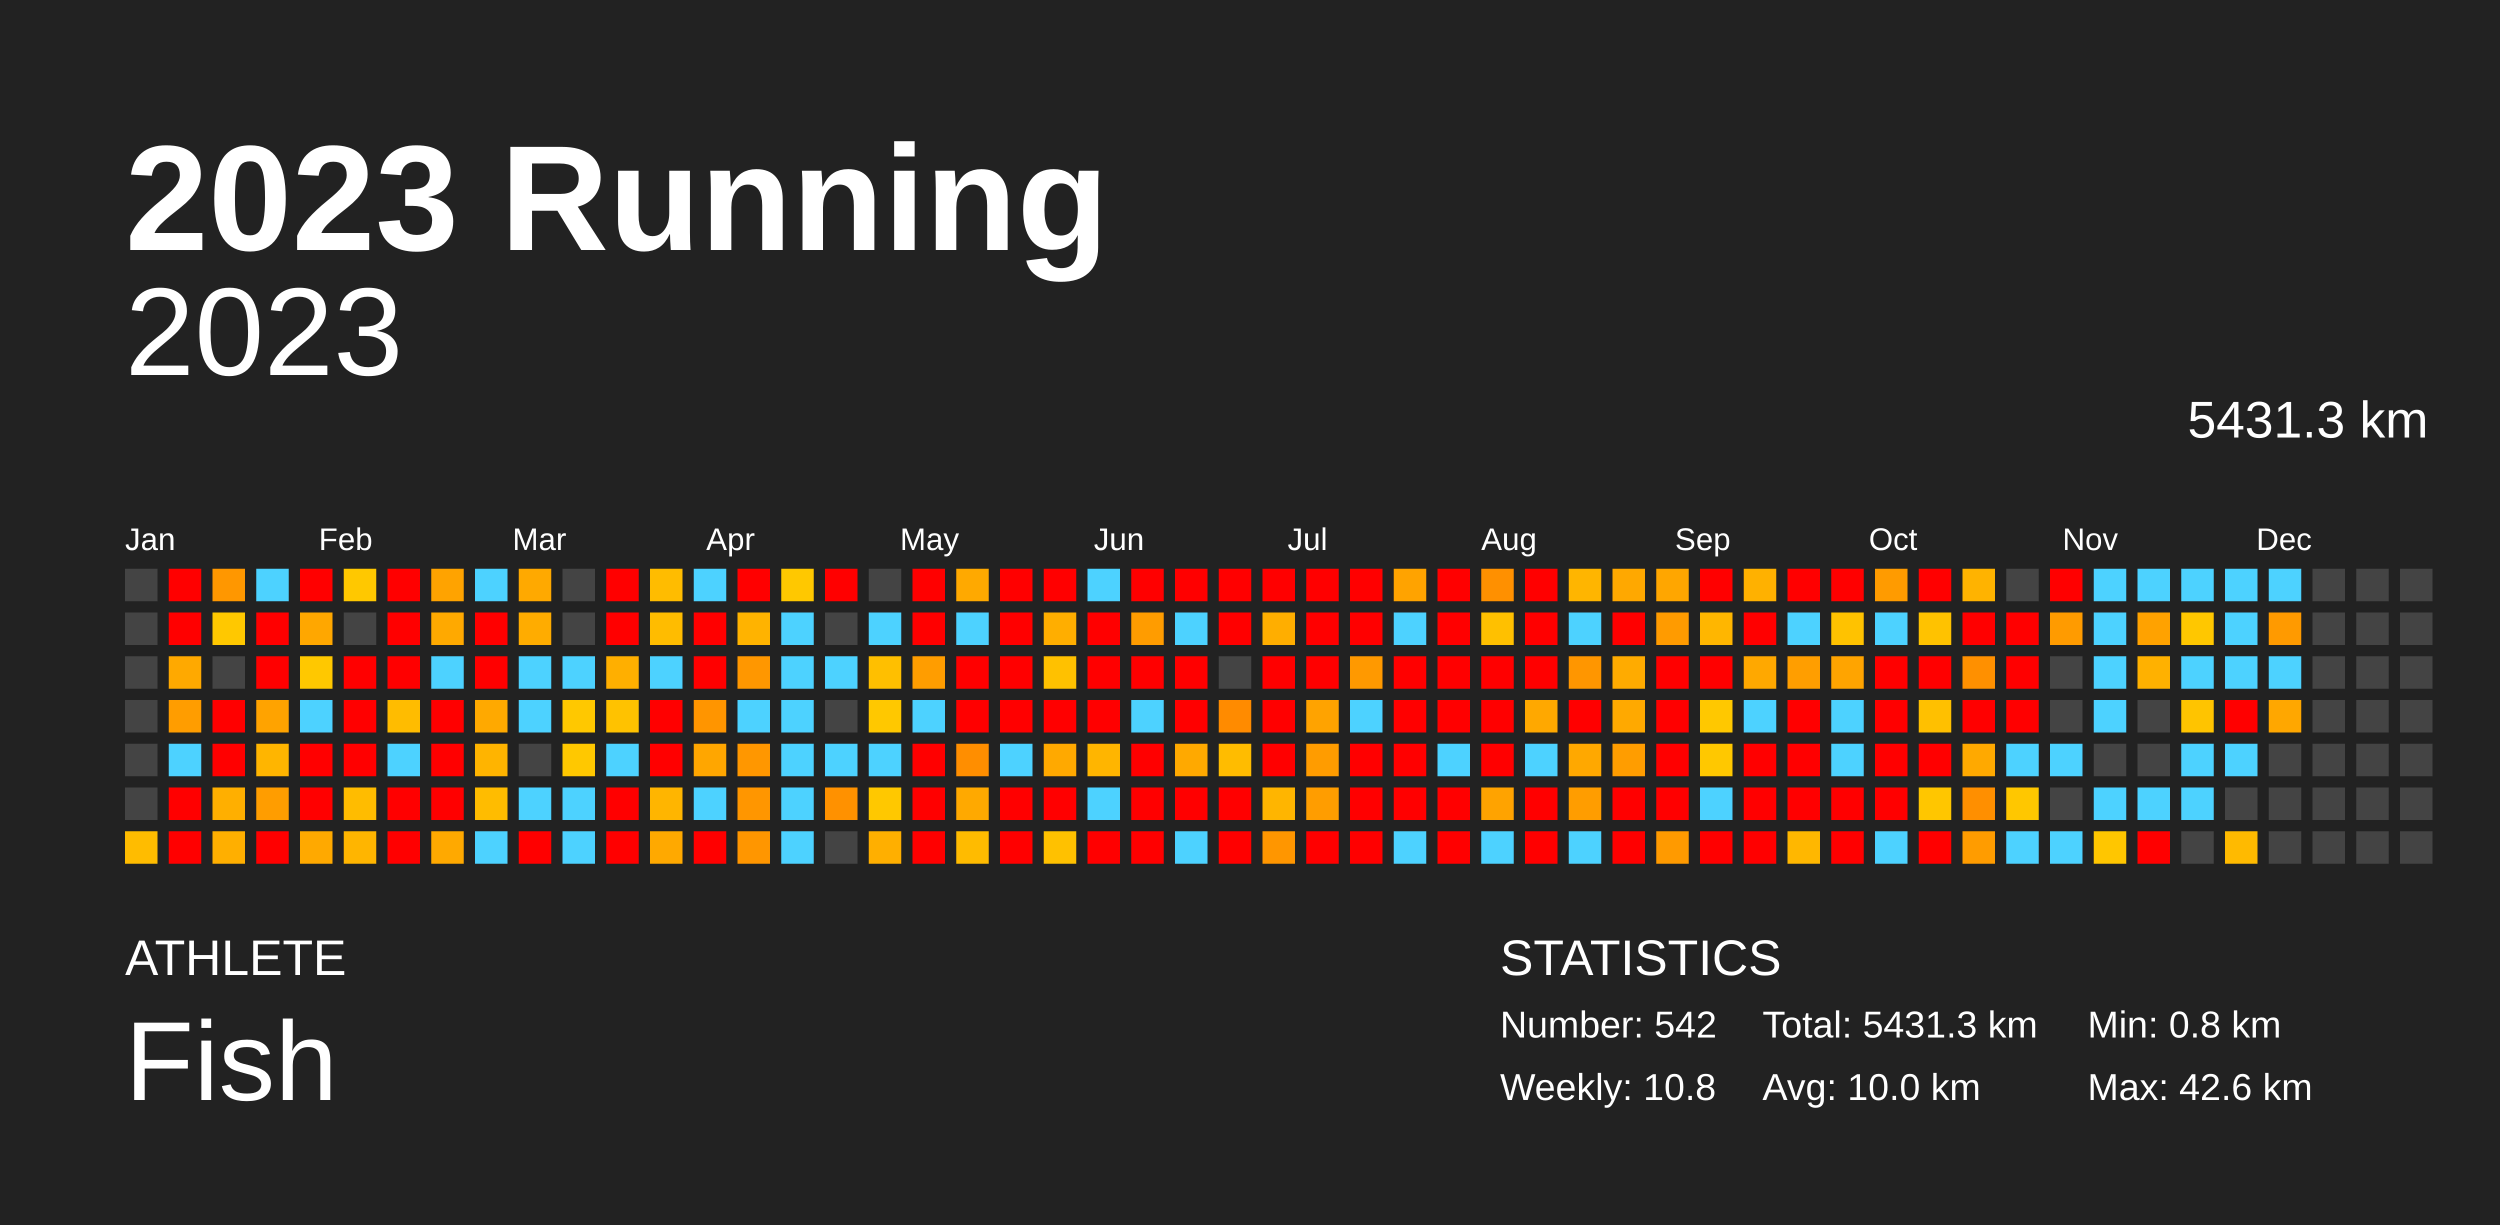
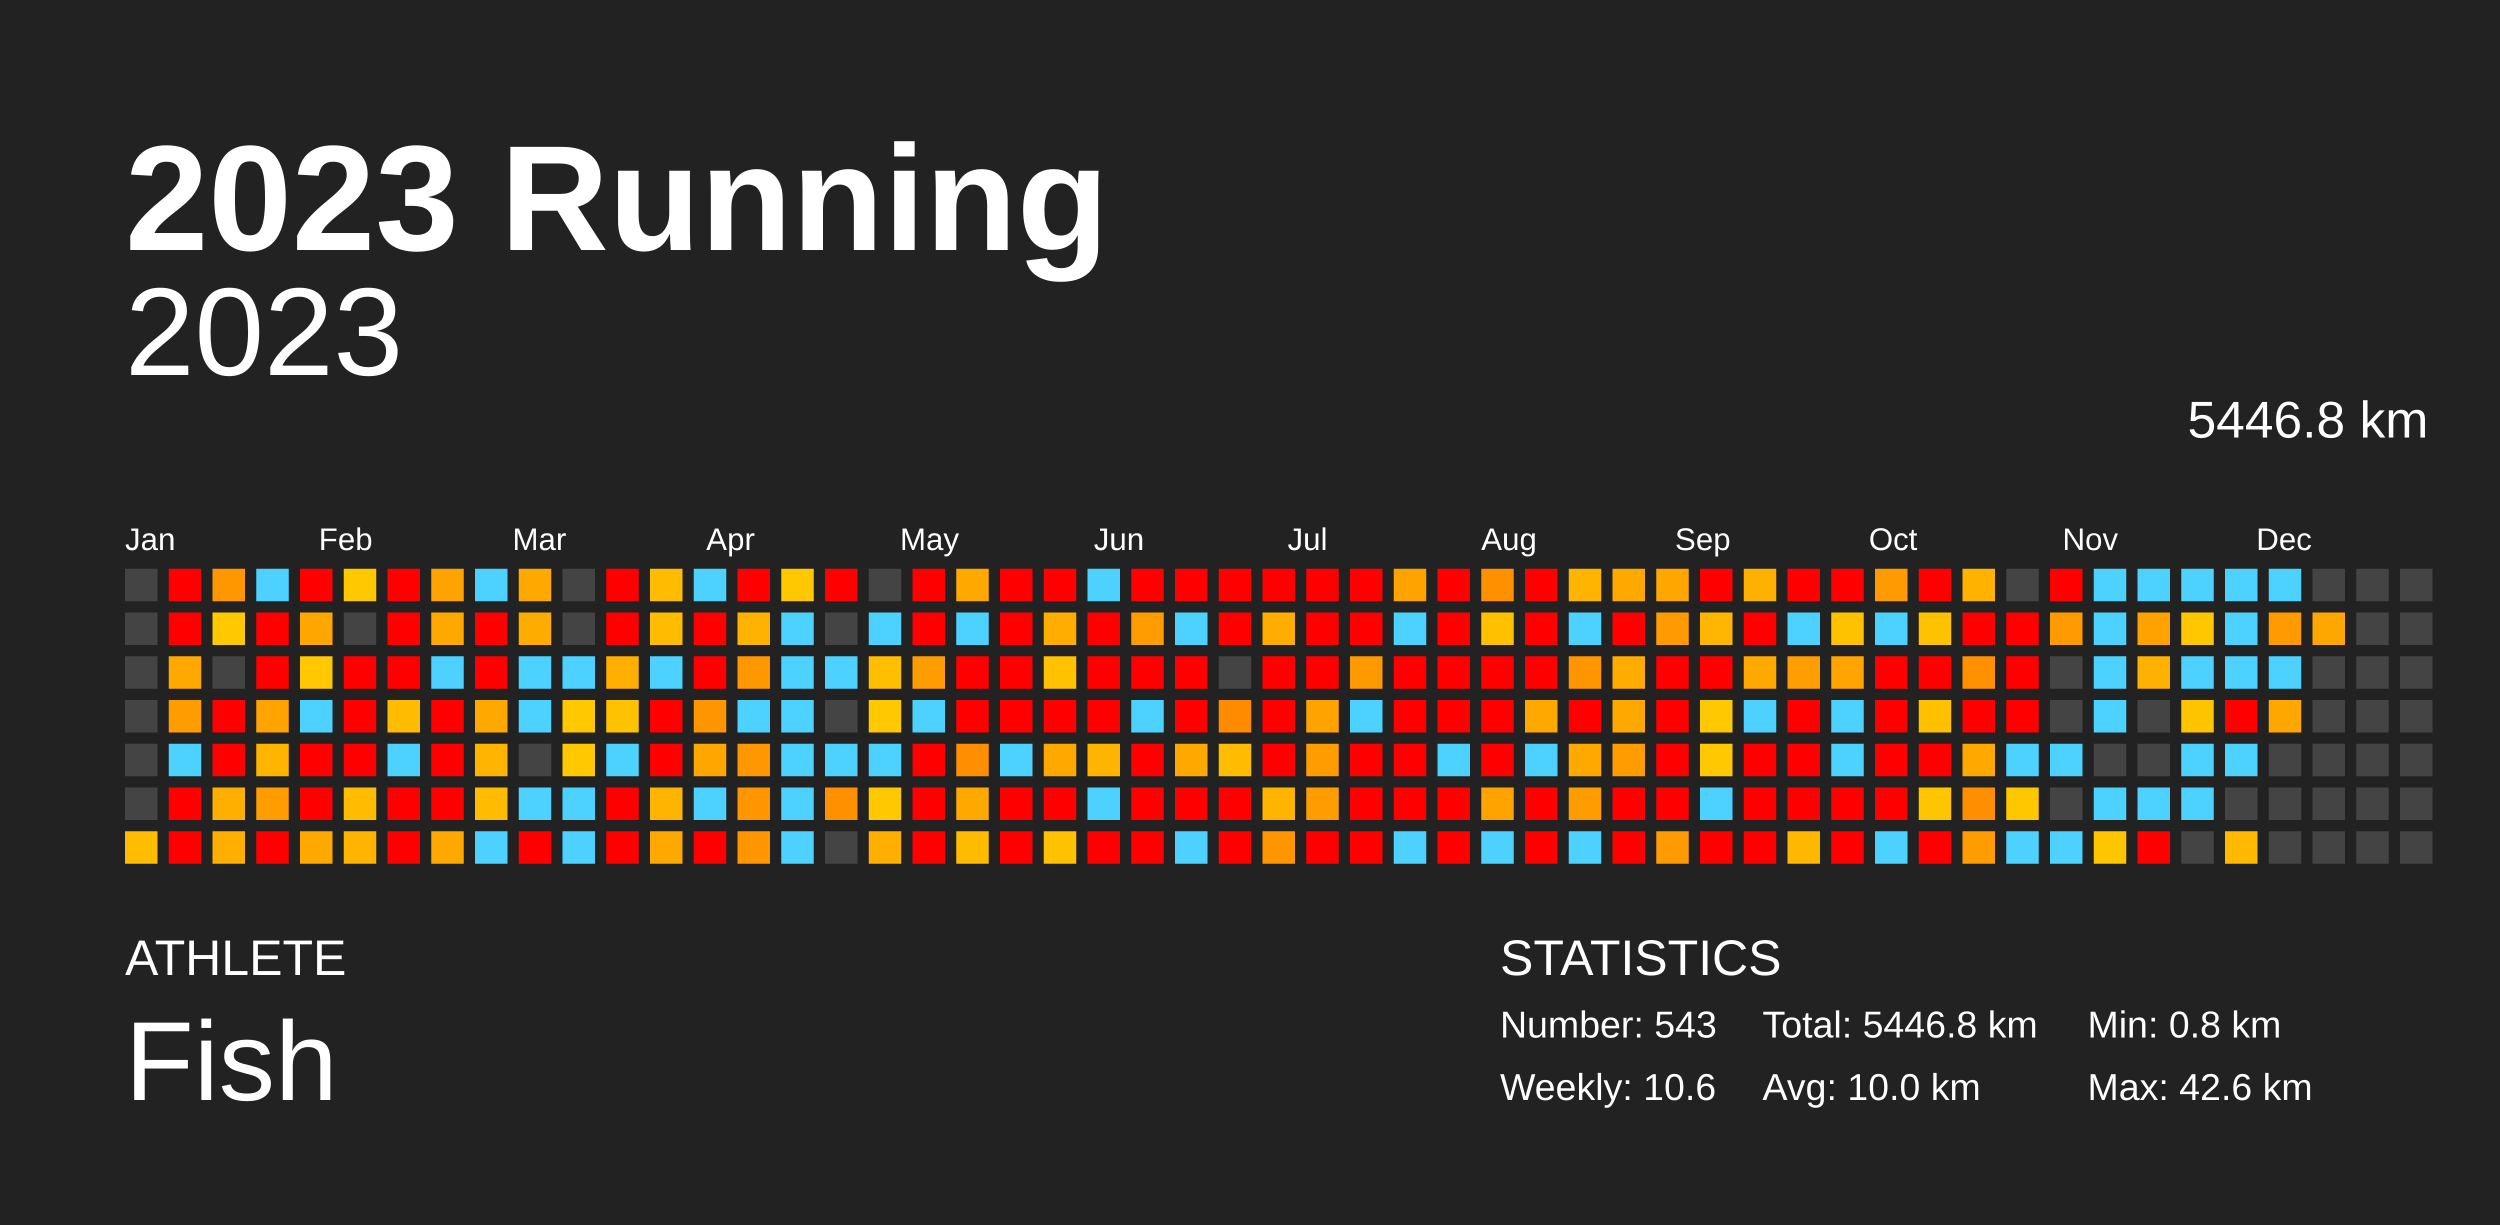
<svg xmlns="http://www.w3.org/2000/svg" baseProfile="full" height="98mm" version="1.1" viewBox="0,0,200,98" width="200mm">
  <defs />
  <rect fill="#222222" height="98" width="200" x="0" y="0" />
  <text fill="#FFFFFF" style="font-size:12px; font-family:Arial; font-weight:bold;" x="10" y="20">2023 Running</text>
  <text fill="#FFFFFF" style="font-size:4px; font-family:Arial" x="10" y="78">ATHLETE</text>
  <text fill="#FFFFFF" style="font-size:9px; font-family:Arial" x="10" y="88">Fish</text>
  <text fill="#FFFFFF" style="font-size:4px; font-family:Arial" x="120" y="78">STATISTICS</text>
-   <text fill="#FFFFFF" style="font-size:3px; font-family:Arial" x="120" y="83">Number: 542</text>
-   <text fill="#FFFFFF" style="font-size:3px; font-family:Arial" x="120" y="88">Weekly: 10.8</text>
-   <text fill="#FFFFFF" style="font-size:3px; font-family:Arial" x="141" y="83">Total: 5431.3 km</text>
+   <text fill="#FFFFFF" style="font-size:3px; font-family:Arial" x="120" y="83">Number: 543</text>
+   <text fill="#FFFFFF" style="font-size:3px; font-family:Arial" x="120" y="88">Weekly: 10.6</text>
+   <text fill="#FFFFFF" style="font-size:3px; font-family:Arial" x="141" y="83">Total: 5446.8 km</text>
  <text fill="#FFFFFF" style="font-size:3px; font-family:Arial" x="141" y="88">Avg: 10.0 km</text>
  <text fill="#FFFFFF" style="font-size:3px; font-family:Arial" x="167" y="83">Min: 0.8 km</text>
  <text fill="#FFFFFF" style="font-size:3px; font-family:Arial" x="167" y="88">Max: 42.6 km</text>
  <text alignment-baseline="hanging" fill="#FFFFFF" style="font-size:10.0px; font-family:Arial;" x="10" y="30">2023</text>
-   <text alignment-baseline="hanging" fill="#FFFFFF" style="font-size:4.125px; font-family:Arial;" x="175" y="35">5431.3 km</text>
+   <text alignment-baseline="hanging" fill="#FFFFFF" style="font-size:4.125px; font-family:Arial;" x="175" y="35">5446.8 km</text>
  <text fill="#FFFFFF" style="font-size:2.5px; font-family:Arial" x="10.0" y="44">Jan</text>
  <text fill="#FFFFFF" style="font-size:2.5px; font-family:Arial" x="25.5" y="44">Feb</text>
  <text fill="#FFFFFF" style="font-size:2.5px; font-family:Arial" x="41.0" y="44">Mar</text>
  <text fill="#FFFFFF" style="font-size:2.5px; font-family:Arial" x="56.5" y="44">Apr</text>
  <text fill="#FFFFFF" style="font-size:2.5px; font-family:Arial" x="72.0" y="44">May</text>
  <text fill="#FFFFFF" style="font-size:2.5px; font-family:Arial" x="87.5" y="44">Jun</text>
  <text fill="#FFFFFF" style="font-size:2.5px; font-family:Arial" x="103.0" y="44">Jul</text>
  <text fill="#FFFFFF" style="font-size:2.5px; font-family:Arial" x="118.5" y="44">Aug</text>
  <text fill="#FFFFFF" style="font-size:2.5px; font-family:Arial" x="134.0" y="44">Sep</text>
  <text fill="#FFFFFF" style="font-size:2.5px; font-family:Arial" x="149.5" y="44">Oct</text>
  <text fill="#FFFFFF" style="font-size:2.5px; font-family:Arial" x="165.0" y="44">Nov</text>
  <text fill="#FFFFFF" style="font-size:2.5px; font-family:Arial" x="180.5" y="44">Dec</text>
  <rect fill="#444444" height="2.6" width="2.6" x="10.0" y="45.5" />
  <rect fill="#444444" height="2.6" width="2.6" x="10.0" y="49.0" />
  <rect fill="#444444" height="2.6" width="2.6" x="10.0" y="52.5" />
  <rect fill="#444444" height="2.6" width="2.6" x="10.0" y="56.0" />
  <rect fill="#444444" height="2.6" width="2.6" x="10.0" y="59.5" />
  <rect fill="#444444" height="2.6" width="2.6" x="10.0" y="63.0" />
  <rect fill="#ffbc00" height="2.6" width="2.6" x="10.0" y="66.5" />
  <rect fill="red" height="2.6" width="2.6" x="13.5" y="45.5" />
  <rect fill="red" height="2.6" width="2.6" x="13.5" y="49.0" />
  <rect fill="#ffa900" height="2.6" width="2.6" x="13.5" y="52.5" />
  <rect fill="#ff9d00" height="2.6" width="2.6" x="13.5" y="56.0" />
  <rect fill="#4dd2ff" height="2.6" width="2.6" x="13.5" y="59.5" />
  <rect fill="red" height="2.6" width="2.6" x="13.5" y="63.0" />
  <rect fill="red" height="2.6" width="2.6" x="13.5" y="66.5" />
  <rect fill="#ff9700" height="2.6" width="2.6" x="17.0" y="45.5" />
  <rect fill="#ffc800" height="2.6" width="2.6" x="17.0" y="49.0" />
  <rect fill="#444444" height="2.6" width="2.6" x="17.0" y="52.5" />
  <rect fill="red" height="2.6" width="2.6" x="17.0" y="56.0" />
  <rect fill="red" height="2.6" width="2.6" x="17.0" y="59.5" />
  <rect fill="#ffaf00" height="2.6" width="2.6" x="17.0" y="63.0" />
  <rect fill="#ffaf00" height="2.6" width="2.6" x="17.0" y="66.5" />
  <rect fill="#4dd2ff" height="2.6" width="2.6" x="20.5" y="45.5" />
  <rect fill="red" height="2.6" width="2.6" x="20.5" y="49.0" />
  <rect fill="red" height="2.6" width="2.6" x="20.5" y="52.5" />
  <rect fill="#ffa300" height="2.6" width="2.6" x="20.5" y="56.0" />
  <rect fill="#ffb500" height="2.6" width="2.6" x="20.5" y="59.5" />
  <rect fill="#ff9d00" height="2.6" width="2.6" x="20.5" y="63.0" />
  <rect fill="red" height="2.6" width="2.6" x="20.5" y="66.5" />
  <rect fill="red" height="2.6" width="2.6" x="24.0" y="45.5" />
  <rect fill="#ffa700" height="2.6" width="2.6" x="24.0" y="49.0" />
  <rect fill="#ffc800" height="2.6" width="2.6" x="24.0" y="52.5" />
  <rect fill="#4dd2ff" height="2.6" width="2.6" x="24.0" y="56.0" />
  <rect fill="red" height="2.6" width="2.6" x="24.0" y="59.5" />
  <rect fill="red" height="2.6" width="2.6" x="24.0" y="63.0" />
  <rect fill="#ffa900" height="2.6" width="2.6" x="24.0" y="66.5" />
  <rect fill="#ffc800" height="2.6" width="2.6" x="27.5" y="45.5" />
  <rect fill="#444444" height="2.6" width="2.6" x="27.5" y="49.0" />
  <rect fill="red" height="2.6" width="2.6" x="27.5" y="52.5" />
  <rect fill="red" height="2.6" width="2.6" x="27.5" y="56.0" />
  <rect fill="red" height="2.6" width="2.6" x="27.5" y="59.5" />
  <rect fill="#ffbc00" height="2.6" width="2.6" x="27.5" y="63.0" />
  <rect fill="#ffb500" height="2.6" width="2.6" x="27.5" y="66.5" />
  <rect fill="red" height="2.6" width="2.6" x="31.0" y="45.5" />
  <rect fill="red" height="2.6" width="2.6" x="31.0" y="49.0" />
  <rect fill="red" height="2.6" width="2.6" x="31.0" y="52.5" />
  <rect fill="#ffbc00" height="2.6" width="2.6" x="31.0" y="56.0" />
  <rect fill="#4dd2ff" height="2.6" width="2.6" x="31.0" y="59.5" />
  <rect fill="red" height="2.6" width="2.6" x="31.0" y="63.0" />
  <rect fill="red" height="2.6" width="2.6" x="31.0" y="66.5" />
  <rect fill="#ffa300" height="2.6" width="2.6" x="34.5" y="45.5" />
  <rect fill="#ffa900" height="2.6" width="2.6" x="34.5" y="49.0" />
  <rect fill="#4dd2ff" height="2.6" width="2.6" x="34.5" y="52.5" />
  <rect fill="red" height="2.6" width="2.6" x="34.5" y="56.0" />
  <rect fill="red" height="2.6" width="2.6" x="34.5" y="59.5" />
  <rect fill="red" height="2.6" width="2.6" x="34.5" y="63.0" />
  <rect fill="#ffa900" height="2.6" width="2.6" x="34.5" y="66.5" />
  <rect fill="#4dd2ff" height="2.6" width="2.6" x="38.0" y="45.5" />
  <rect fill="red" height="2.6" width="2.6" x="38.0" y="49.0" />
  <rect fill="red" height="2.6" width="2.6" x="38.0" y="52.5" />
  <rect fill="#ffa900" height="2.6" width="2.6" x="38.0" y="56.0" />
  <rect fill="#ffb400" height="2.6" width="2.6" x="38.0" y="59.5" />
  <rect fill="#ffbc00" height="2.6" width="2.6" x="38.0" y="63.0" />
  <rect fill="#4dd2ff" height="2.6" width="2.6" x="38.0" y="66.5" />
  <rect fill="#ffa900" height="2.6" width="2.6" x="41.5" y="45.5" />
  <rect fill="#ffac00" height="2.6" width="2.6" x="41.5" y="49.0" />
  <rect fill="#4dd2ff" height="2.6" width="2.6" x="41.5" y="52.5" />
  <rect fill="#4dd2ff" height="2.6" width="2.6" x="41.5" y="56.0" />
  <rect fill="#444444" height="2.6" width="2.6" x="41.5" y="59.5" />
  <rect fill="#4dd2ff" height="2.6" width="2.6" x="41.5" y="63.0" />
  <rect fill="red" height="2.6" width="2.6" x="41.5" y="66.5" />
  <rect fill="#444444" height="2.6" width="2.6" x="45.0" y="45.5" />
  <rect fill="#444444" height="2.6" width="2.6" x="45.0" y="49.0" />
  <rect fill="#4dd2ff" height="2.6" width="2.6" x="45.0" y="52.5" />
  <rect fill="#ffc800" height="2.6" width="2.6" x="45.0" y="56.0" />
  <rect fill="#ffc800" height="2.6" width="2.6" x="45.0" y="59.5" />
  <rect fill="#4dd2ff" height="2.6" width="2.6" x="45.0" y="63.0" />
  <rect fill="#4dd2ff" height="2.6" width="2.6" x="45.0" y="66.5" />
  <rect fill="red" height="2.6" width="2.6" x="48.5" y="45.5" />
  <rect fill="red" height="2.6" width="2.6" x="48.5" y="49.0" />
  <rect fill="#ffaf00" height="2.6" width="2.6" x="48.5" y="52.5" />
  <rect fill="#ffc200" height="2.6" width="2.6" x="48.5" y="56.0" />
  <rect fill="#4dd2ff" height="2.6" width="2.6" x="48.5" y="59.5" />
  <rect fill="red" height="2.6" width="2.6" x="48.5" y="63.0" />
  <rect fill="red" height="2.6" width="2.6" x="48.5" y="66.5" />
  <rect fill="#ffbc00" height="2.6" width="2.6" x="52.0" y="45.5" />
  <rect fill="#ffbc00" height="2.6" width="2.6" x="52.0" y="49.0" />
  <rect fill="#4dd2ff" height="2.6" width="2.6" x="52.0" y="52.5" />
  <rect fill="red" height="2.6" width="2.6" x="52.0" y="56.0" />
  <rect fill="red" height="2.6" width="2.6" x="52.0" y="59.5" />
  <rect fill="#ffb500" height="2.6" width="2.6" x="52.0" y="63.0" />
  <rect fill="#ffa900" height="2.6" width="2.6" x="52.0" y="66.5" />
  <rect fill="#4dd2ff" height="2.6" width="2.6" x="55.5" y="45.5" />
  <rect fill="red" height="2.6" width="2.6" x="55.5" y="49.0" />
  <rect fill="red" height="2.6" width="2.6" x="55.5" y="52.5" />
  <rect fill="#ff9500" height="2.6" width="2.6" x="55.5" y="56.0" />
  <rect fill="#ffa600" height="2.6" width="2.6" x="55.5" y="59.5" />
  <rect fill="#4dd2ff" height="2.6" width="2.6" x="55.5" y="63.0" />
  <rect fill="red" height="2.6" width="2.6" x="55.5" y="66.5" />
  <rect fill="red" height="2.6" width="2.6" x="59.0" y="45.5" />
  <rect fill="#ffb300" height="2.6" width="2.6" x="59.0" y="49.0" />
  <rect fill="#ff9700" height="2.6" width="2.6" x="59.0" y="52.5" />
  <rect fill="#4dd2ff" height="2.6" width="2.6" x="59.0" y="56.0" />
  <rect fill="#ff9700" height="2.6" width="2.6" x="59.0" y="59.5" />
  <rect fill="#ff9600" height="2.6" width="2.6" x="59.0" y="63.0" />
  <rect fill="#ff9600" height="2.6" width="2.6" x="59.0" y="66.5" />
  <rect fill="#ffc800" height="2.6" width="2.6" x="62.5" y="45.5" />
  <rect fill="#4dd2ff" height="2.6" width="2.6" x="62.5" y="49.0" />
  <rect fill="#4dd2ff" height="2.6" width="2.6" x="62.5" y="52.5" />
  <rect fill="#4dd2ff" height="2.6" width="2.6" x="62.5" y="56.0" />
  <rect fill="#4dd2ff" height="2.6" width="2.6" x="62.5" y="59.5" />
  <rect fill="#4dd2ff" height="2.6" width="2.6" x="62.5" y="63.0" />
  <rect fill="#4dd2ff" height="2.6" width="2.6" x="62.5" y="66.5" />
  <rect fill="red" height="2.6" width="2.6" x="66.0" y="45.5" />
  <rect fill="#444444" height="2.6" width="2.6" x="66.0" y="49.0" />
  <rect fill="#4dd2ff" height="2.6" width="2.6" x="66.0" y="52.5" />
  <rect fill="#444444" height="2.6" width="2.6" x="66.0" y="56.0" />
  <rect fill="#4dd2ff" height="2.6" width="2.6" x="66.0" y="59.5" />
  <rect fill="#ff9100" height="2.6" width="2.6" x="66.0" y="63.0" />
  <rect fill="#444444" height="2.6" width="2.6" x="66.0" y="66.5" />
  <rect fill="#444444" height="2.6" width="2.6" x="69.5" y="45.5" />
  <rect fill="#4dd2ff" height="2.6" width="2.6" x="69.5" y="49.0" />
  <rect fill="#ffbf00" height="2.6" width="2.6" x="69.5" y="52.5" />
  <rect fill="#ffc800" height="2.6" width="2.6" x="69.5" y="56.0" />
  <rect fill="#4dd2ff" height="2.6" width="2.6" x="69.5" y="59.5" />
  <rect fill="#ffc800" height="2.6" width="2.6" x="69.5" y="63.0" />
  <rect fill="#ffaf00" height="2.6" width="2.6" x="69.5" y="66.5" />
  <rect fill="red" height="2.6" width="2.6" x="73.0" y="45.5" />
  <rect fill="red" height="2.6" width="2.6" x="73.0" y="49.0" />
  <rect fill="#ff9d00" height="2.6" width="2.6" x="73.0" y="52.5" />
  <rect fill="#4dd2ff" height="2.6" width="2.6" x="73.0" y="56.0" />
  <rect fill="red" height="2.6" width="2.6" x="73.0" y="59.5" />
  <rect fill="red" height="2.6" width="2.6" x="73.0" y="63.0" />
  <rect fill="red" height="2.6" width="2.6" x="73.0" y="66.5" />
  <rect fill="#ffa900" height="2.6" width="2.6" x="76.5" y="45.5" />
  <rect fill="#4dd2ff" height="2.6" width="2.6" x="76.5" y="49.0" />
  <rect fill="red" height="2.6" width="2.6" x="76.5" y="52.5" />
  <rect fill="red" height="2.6" width="2.6" x="76.5" y="56.0" />
  <rect fill="#ff8e00" height="2.6" width="2.6" x="76.5" y="59.5" />
  <rect fill="#ffa900" height="2.6" width="2.6" x="76.5" y="63.0" />
  <rect fill="#ffbb00" height="2.6" width="2.6" x="76.5" y="66.5" />
  <rect fill="red" height="2.6" width="2.6" x="80.0" y="45.5" />
  <rect fill="red" height="2.6" width="2.6" x="80.0" y="49.0" />
  <rect fill="red" height="2.6" width="2.6" x="80.0" y="52.5" />
  <rect fill="red" height="2.6" width="2.6" x="80.0" y="56.0" />
  <rect fill="#4dd2ff" height="2.6" width="2.6" x="80.0" y="59.5" />
  <rect fill="red" height="2.6" width="2.6" x="80.0" y="63.0" />
  <rect fill="red" height="2.6" width="2.6" x="80.0" y="66.5" />
  <rect fill="red" height="2.6" width="2.6" x="83.5" y="45.5" />
  <rect fill="#ffae00" height="2.6" width="2.6" x="83.5" y="49.0" />
  <rect fill="#ffc100" height="2.6" width="2.6" x="83.5" y="52.5" />
  <rect fill="red" height="2.6" width="2.6" x="83.5" y="56.0" />
  <rect fill="#ffa900" height="2.6" width="2.6" x="83.5" y="59.5" />
  <rect fill="red" height="2.6" width="2.6" x="83.5" y="63.0" />
  <rect fill="#ffc100" height="2.6" width="2.6" x="83.5" y="66.5" />
  <rect fill="#4dd2ff" height="2.6" width="2.6" x="87.0" y="45.5" />
  <rect fill="red" height="2.6" width="2.6" x="87.0" y="49.0" />
  <rect fill="red" height="2.6" width="2.6" x="87.0" y="52.5" />
  <rect fill="red" height="2.6" width="2.6" x="87.0" y="56.0" />
  <rect fill="#ffb500" height="2.6" width="2.6" x="87.0" y="59.5" />
  <rect fill="#4dd2ff" height="2.6" width="2.6" x="87.0" y="63.0" />
  <rect fill="red" height="2.6" width="2.6" x="87.0" y="66.5" />
  <rect fill="red" height="2.6" width="2.6" x="90.5" y="45.5" />
  <rect fill="#ff9c00" height="2.6" width="2.6" x="90.5" y="49.0" />
  <rect fill="red" height="2.6" width="2.6" x="90.5" y="52.5" />
  <rect fill="#4dd2ff" height="2.6" width="2.6" x="90.5" y="56.0" />
  <rect fill="red" height="2.6" width="2.6" x="90.5" y="59.5" />
  <rect fill="red" height="2.6" width="2.6" x="90.5" y="63.0" />
  <rect fill="red" height="2.6" width="2.6" x="90.5" y="66.5" />
  <rect fill="red" height="2.6" width="2.6" x="94.0" y="45.5" />
  <rect fill="#4dd2ff" height="2.6" width="2.6" x="94.0" y="49.0" />
  <rect fill="red" height="2.6" width="2.6" x="94.0" y="52.5" />
  <rect fill="red" height="2.6" width="2.6" x="94.0" y="56.0" />
  <rect fill="#ffa900" height="2.6" width="2.6" x="94.0" y="59.5" />
  <rect fill="red" height="2.6" width="2.6" x="94.0" y="63.0" />
  <rect fill="#4dd2ff" height="2.6" width="2.6" x="94.0" y="66.5" />
  <rect fill="red" height="2.6" width="2.6" x="97.5" y="45.5" />
  <rect fill="red" height="2.6" width="2.6" x="97.5" y="49.0" />
  <rect fill="#444444" height="2.6" width="2.6" x="97.5" y="52.5" />
  <rect fill="#ff8b00" height="2.6" width="2.6" x="97.5" y="56.0" />
  <rect fill="#ffbc00" height="2.6" width="2.6" x="97.5" y="59.5" />
  <rect fill="red" height="2.6" width="2.6" x="97.5" y="63.0" />
  <rect fill="red" height="2.6" width="2.6" x="97.5" y="66.5" />
  <rect fill="red" height="2.6" width="2.6" x="101.0" y="45.5" />
  <rect fill="#ffae00" height="2.6" width="2.6" x="101.0" y="49.0" />
  <rect fill="red" height="2.6" width="2.6" x="101.0" y="52.5" />
  <rect fill="red" height="2.6" width="2.6" x="101.0" y="56.0" />
  <rect fill="red" height="2.6" width="2.6" x="101.0" y="59.5" />
  <rect fill="#ffb500" height="2.6" width="2.6" x="101.0" y="63.0" />
  <rect fill="#ff9600" height="2.6" width="2.6" x="101.0" y="66.5" />
  <rect fill="red" height="2.6" width="2.6" x="104.5" y="45.5" />
  <rect fill="red" height="2.6" width="2.6" x="104.5" y="49.0" />
  <rect fill="red" height="2.6" width="2.6" x="104.5" y="52.5" />
  <rect fill="#ffa300" height="2.6" width="2.6" x="104.5" y="56.0" />
  <rect fill="#ff9c00" height="2.6" width="2.6" x="104.5" y="59.5" />
  <rect fill="#ff9d00" height="2.6" width="2.6" x="104.5" y="63.0" />
  <rect fill="red" height="2.6" width="2.6" x="104.5" y="66.5" />
  <rect fill="red" height="2.6" width="2.6" x="108.0" y="45.5" />
  <rect fill="red" height="2.6" width="2.6" x="108.0" y="49.0" />
  <rect fill="#ff9900" height="2.6" width="2.6" x="108.0" y="52.5" />
  <rect fill="#4dd2ff" height="2.6" width="2.6" x="108.0" y="56.0" />
  <rect fill="red" height="2.6" width="2.6" x="108.0" y="59.5" />
  <rect fill="red" height="2.6" width="2.6" x="108.0" y="63.0" />
  <rect fill="red" height="2.6" width="2.6" x="108.0" y="66.5" />
  <rect fill="#ffa300" height="2.6" width="2.6" x="111.5" y="45.5" />
  <rect fill="#4dd2ff" height="2.6" width="2.6" x="111.5" y="49.0" />
  <rect fill="red" height="2.6" width="2.6" x="111.5" y="52.5" />
  <rect fill="red" height="2.6" width="2.6" x="111.5" y="56.0" />
  <rect fill="red" height="2.6" width="2.6" x="111.5" y="59.5" />
  <rect fill="red" height="2.6" width="2.6" x="111.5" y="63.0" />
  <rect fill="#4dd2ff" height="2.6" width="2.6" x="111.5" y="66.5" />
  <rect fill="red" height="2.6" width="2.6" x="115.0" y="45.5" />
  <rect fill="red" height="2.6" width="2.6" x="115.0" y="49.0" />
  <rect fill="red" height="2.6" width="2.6" x="115.0" y="52.5" />
  <rect fill="red" height="2.6" width="2.6" x="115.0" y="56.0" />
  <rect fill="#4dd2ff" height="2.6" width="2.6" x="115.0" y="59.5" />
  <rect fill="red" height="2.6" width="2.6" x="115.0" y="63.0" />
  <rect fill="red" height="2.6" width="2.6" x="115.0" y="66.5" />
  <rect fill="#ff9000" height="2.6" width="2.6" x="118.5" y="45.5" />
  <rect fill="#ffc000" height="2.6" width="2.6" x="118.5" y="49.0" />
  <rect fill="red" height="2.6" width="2.6" x="118.5" y="52.5" />
  <rect fill="red" height="2.6" width="2.6" x="118.5" y="56.0" />
  <rect fill="red" height="2.6" width="2.6" x="118.5" y="59.5" />
  <rect fill="#ffa300" height="2.6" width="2.6" x="118.5" y="63.0" />
  <rect fill="#4dd2ff" height="2.6" width="2.6" x="118.5" y="66.5" />
  <rect fill="red" height="2.6" width="2.6" x="122.0" y="45.5" />
  <rect fill="red" height="2.6" width="2.6" x="122.0" y="49.0" />
  <rect fill="red" height="2.6" width="2.6" x="122.0" y="52.5" />
  <rect fill="#ffa800" height="2.6" width="2.6" x="122.0" y="56.0" />
  <rect fill="#4dd2ff" height="2.6" width="2.6" x="122.0" y="59.5" />
  <rect fill="red" height="2.6" width="2.6" x="122.0" y="63.0" />
  <rect fill="red" height="2.6" width="2.6" x="122.0" y="66.5" />
  <rect fill="#ffb500" height="2.6" width="2.6" x="125.5" y="45.5" />
  <rect fill="#4dd2ff" height="2.6" width="2.6" x="125.5" y="49.0" />
  <rect fill="#ff9600" height="2.6" width="2.6" x="125.5" y="52.5" />
  <rect fill="red" height="2.6" width="2.6" x="125.5" y="56.0" />
  <rect fill="#ffa800" height="2.6" width="2.6" x="125.5" y="59.5" />
  <rect fill="#ff9d00" height="2.6" width="2.6" x="125.5" y="63.0" />
  <rect fill="#4dd2ff" height="2.6" width="2.6" x="125.5" y="66.5" />
  <rect fill="#ffa800" height="2.6" width="2.6" x="129.0" y="45.5" />
  <rect fill="red" height="2.6" width="2.6" x="129.0" y="49.0" />
  <rect fill="#ffab00" height="2.6" width="2.6" x="129.0" y="52.5" />
  <rect fill="#ffa900" height="2.6" width="2.6" x="129.0" y="56.0" />
  <rect fill="#ff9d00" height="2.6" width="2.6" x="129.0" y="59.5" />
  <rect fill="red" height="2.6" width="2.6" x="129.0" y="63.0" />
  <rect fill="red" height="2.6" width="2.6" x="129.0" y="66.5" />
  <rect fill="#ffa600" height="2.6" width="2.6" x="132.5" y="45.5" />
  <rect fill="#ff9b00" height="2.6" width="2.6" x="132.5" y="49.0" />
  <rect fill="red" height="2.6" width="2.6" x="132.5" y="52.5" />
  <rect fill="red" height="2.6" width="2.6" x="132.5" y="56.0" />
  <rect fill="red" height="2.6" width="2.6" x="132.5" y="59.5" />
  <rect fill="red" height="2.6" width="2.6" x="132.5" y="63.0" />
  <rect fill="#ff9a00" height="2.6" width="2.6" x="132.5" y="66.5" />
  <rect fill="red" height="2.6" width="2.6" x="136.0" y="45.5" />
  <rect fill="#ffb600" height="2.6" width="2.6" x="136.0" y="49.0" />
  <rect fill="red" height="2.6" width="2.6" x="136.0" y="52.5" />
  <rect fill="#ffc800" height="2.6" width="2.6" x="136.0" y="56.0" />
  <rect fill="#ffc800" height="2.6" width="2.6" x="136.0" y="59.5" />
  <rect fill="#4dd2ff" height="2.6" width="2.6" x="136.0" y="63.0" />
  <rect fill="red" height="2.6" width="2.6" x="136.0" y="66.5" />
  <rect fill="#ffb100" height="2.6" width="2.6" x="139.5" y="45.5" />
  <rect fill="red" height="2.6" width="2.6" x="139.5" y="49.0" />
  <rect fill="#ffa800" height="2.6" width="2.6" x="139.5" y="52.5" />
  <rect fill="#4dd2ff" height="2.6" width="2.6" x="139.5" y="56.0" />
  <rect fill="red" height="2.6" width="2.6" x="139.5" y="59.5" />
  <rect fill="red" height="2.6" width="2.6" x="139.5" y="63.0" />
  <rect fill="red" height="2.6" width="2.6" x="139.5" y="66.5" />
  <rect fill="red" height="2.6" width="2.6" x="143.0" y="45.5" />
  <rect fill="#4dd2ff" height="2.6" width="2.6" x="143.0" y="49.0" />
  <rect fill="#ff9e00" height="2.6" width="2.6" x="143.0" y="52.5" />
  <rect fill="red" height="2.6" width="2.6" x="143.0" y="56.0" />
  <rect fill="red" height="2.6" width="2.6" x="143.0" y="59.5" />
  <rect fill="red" height="2.6" width="2.6" x="143.0" y="63.0" />
  <rect fill="#ffb700" height="2.6" width="2.6" x="143.0" y="66.5" />
  <rect fill="red" height="2.6" width="2.6" x="146.5" y="45.5" />
  <rect fill="#ffc200" height="2.6" width="2.6" x="146.5" y="49.0" />
  <rect fill="#ffa400" height="2.6" width="2.6" x="146.5" y="52.5" />
  <rect fill="#4dd2ff" height="2.6" width="2.6" x="146.5" y="56.0" />
  <rect fill="#4dd2ff" height="2.6" width="2.6" x="146.5" y="59.5" />
  <rect fill="red" height="2.6" width="2.6" x="146.5" y="63.0" />
  <rect fill="red" height="2.6" width="2.6" x="146.5" y="66.5" />
  <rect fill="#ff9b00" height="2.6" width="2.6" x="150.0" y="45.5" />
  <rect fill="#4dd2ff" height="2.6" width="2.6" x="150.0" y="49.0" />
  <rect fill="red" height="2.6" width="2.6" x="150.0" y="52.5" />
  <rect fill="red" height="2.6" width="2.6" x="150.0" y="56.0" />
  <rect fill="red" height="2.6" width="2.6" x="150.0" y="59.5" />
  <rect fill="red" height="2.6" width="2.6" x="150.0" y="63.0" />
  <rect fill="#4dd2ff" height="2.6" width="2.6" x="150.0" y="66.5" />
  <rect fill="red" height="2.6" width="2.6" x="153.5" y="45.5" />
  <rect fill="#ffc200" height="2.6" width="2.6" x="153.5" y="49.0" />
  <rect fill="red" height="2.6" width="2.6" x="153.5" y="52.5" />
  <rect fill="#ffc000" height="2.6" width="2.6" x="153.5" y="56.0" />
  <rect fill="red" height="2.6" width="2.6" x="153.5" y="59.5" />
  <rect fill="#ffc600" height="2.6" width="2.6" x="153.5" y="63.0" />
  <rect fill="red" height="2.6" width="2.6" x="153.5" y="66.5" />
  <rect fill="#ffb300" height="2.6" width="2.6" x="157.0" y="45.5" />
  <rect fill="red" height="2.6" width="2.6" x="157.0" y="49.0" />
  <rect fill="#ff9000" height="2.6" width="2.6" x="157.0" y="52.5" />
  <rect fill="red" height="2.6" width="2.6" x="157.0" y="56.0" />
  <rect fill="#ffa900" height="2.6" width="2.6" x="157.0" y="59.5" />
  <rect fill="#ff8f00" height="2.6" width="2.6" x="157.0" y="63.0" />
  <rect fill="#ff9c00" height="2.6" width="2.6" x="157.0" y="66.5" />
  <rect fill="#444444" height="2.6" width="2.6" x="160.5" y="45.5" />
  <rect fill="red" height="2.6" width="2.6" x="160.5" y="49.0" />
  <rect fill="red" height="2.6" width="2.6" x="160.5" y="52.5" />
  <rect fill="red" height="2.6" width="2.6" x="160.5" y="56.0" />
  <rect fill="#4dd2ff" height="2.6" width="2.6" x="160.5" y="59.5" />
  <rect fill="#ffc700" height="2.6" width="2.6" x="160.5" y="63.0" />
  <rect fill="#4dd2ff" height="2.6" width="2.6" x="160.5" y="66.5" />
  <rect fill="red" height="2.6" width="2.6" x="164.0" y="45.5" />
  <rect fill="#ff9b00" height="2.6" width="2.6" x="164.0" y="49.0" />
  <rect fill="#444444" height="2.6" width="2.6" x="164.0" y="52.5" />
  <rect fill="#444444" height="2.6" width="2.6" x="164.0" y="56.0" />
  <rect fill="#4dd2ff" height="2.6" width="2.6" x="164.0" y="59.5" />
  <rect fill="#444444" height="2.6" width="2.6" x="164.0" y="63.0" />
  <rect fill="#4dd2ff" height="2.6" width="2.6" x="164.0" y="66.5" />
  <rect fill="#4dd2ff" height="2.6" width="2.6" x="167.5" y="45.5" />
  <rect fill="#4dd2ff" height="2.6" width="2.6" x="167.5" y="49.0" />
  <rect fill="#4dd2ff" height="2.6" width="2.6" x="167.5" y="52.5" />
  <rect fill="#4dd2ff" height="2.6" width="2.6" x="167.5" y="56.0" />
  <rect fill="#444444" height="2.6" width="2.6" x="167.5" y="59.5" />
  <rect fill="#4dd2ff" height="2.6" width="2.6" x="167.5" y="63.0" />
  <rect fill="#ffc600" height="2.6" width="2.6" x="167.5" y="66.5" />
  <rect fill="#4dd2ff" height="2.6" width="2.6" x="171.0" y="45.5" />
  <rect fill="#ffa200" height="2.6" width="2.6" x="171.0" y="49.0" />
  <rect fill="#ffb100" height="2.6" width="2.6" x="171.0" y="52.5" />
  <rect fill="#444444" height="2.6" width="2.6" x="171.0" y="56.0" />
  <rect fill="#444444" height="2.6" width="2.6" x="171.0" y="59.5" />
  <rect fill="#4dd2ff" height="2.6" width="2.6" x="171.0" y="63.0" />
  <rect fill="red" height="2.6" width="2.6" x="171.0" y="66.5" />
  <rect fill="#4dd2ff" height="2.6" width="2.6" x="174.5" y="45.5" />
  <rect fill="#ffc700" height="2.6" width="2.6" x="174.5" y="49.0" />
  <rect fill="#4dd2ff" height="2.6" width="2.6" x="174.5" y="52.5" />
  <rect fill="#ffc400" height="2.6" width="2.6" x="174.5" y="56.0" />
  <rect fill="#4dd2ff" height="2.6" width="2.6" x="174.5" y="59.5" />
  <rect fill="#4dd2ff" height="2.6" width="2.6" x="174.5" y="63.0" />
  <rect fill="#444444" height="2.6" width="2.6" x="174.5" y="66.5" />
  <rect fill="#4dd2ff" height="2.6" width="2.6" x="178.0" y="45.5" />
  <rect fill="#4dd2ff" height="2.6" width="2.6" x="178.0" y="49.0" />
  <rect fill="#4dd2ff" height="2.6" width="2.6" x="178.0" y="52.5" />
  <rect fill="red" height="2.6" width="2.6" x="178.0" y="56.0" />
  <rect fill="#4dd2ff" height="2.6" width="2.6" x="178.0" y="59.5" />
  <rect fill="#444444" height="2.6" width="2.6" x="178.0" y="63.0" />
  <rect fill="#ffba00" height="2.6" width="2.6" x="178.0" y="66.5" />
  <rect fill="#4dd2ff" height="2.6" width="2.6" x="181.5" y="45.5" />
  <rect fill="#ff9a00" height="2.6" width="2.6" x="181.5" y="49.0" />
  <rect fill="#4dd2ff" height="2.6" width="2.6" x="181.5" y="52.5" />
  <rect fill="#ffa700" height="2.6" width="2.6" x="181.5" y="56.0" />
  <rect fill="#444444" height="2.6" width="2.6" x="181.5" y="59.5" />
  <rect fill="#444444" height="2.6" width="2.6" x="181.5" y="63.0" />
  <rect fill="#444444" height="2.6" width="2.6" x="181.5" y="66.5" />
  <rect fill="#444444" height="2.6" width="2.6" x="185.0" y="45.5" />
-   <rect fill="#444444" height="2.6" width="2.6" x="185.0" y="49.0" />
+   <rect fill="#ffa600" height="2.6" width="2.6" x="185.0" y="49.0" />
  <rect fill="#444444" height="2.6" width="2.6" x="185.0" y="52.5" />
  <rect fill="#444444" height="2.6" width="2.6" x="185.0" y="56.0" />
  <rect fill="#444444" height="2.6" width="2.6" x="185.0" y="59.5" />
  <rect fill="#444444" height="2.6" width="2.6" x="185.0" y="63.0" />
  <rect fill="#444444" height="2.6" width="2.6" x="185.0" y="66.5" />
  <rect fill="#444444" height="2.6" width="2.6" x="188.5" y="45.5" />
  <rect fill="#444444" height="2.6" width="2.6" x="188.5" y="49.0" />
  <rect fill="#444444" height="2.6" width="2.6" x="188.5" y="52.5" />
  <rect fill="#444444" height="2.6" width="2.6" x="188.5" y="56.0" />
  <rect fill="#444444" height="2.6" width="2.6" x="188.5" y="59.5" />
  <rect fill="#444444" height="2.6" width="2.6" x="188.5" y="63.0" />
  <rect fill="#444444" height="2.6" width="2.6" x="188.5" y="66.5" />
  <rect fill="#444444" height="2.6" width="2.6" x="192.0" y="45.5" />
  <rect fill="#444444" height="2.6" width="2.6" x="192.0" y="49.0" />
  <rect fill="#444444" height="2.6" width="2.6" x="192.0" y="52.5" />
  <rect fill="#444444" height="2.6" width="2.6" x="192.0" y="56.0" />
  <rect fill="#444444" height="2.6" width="2.6" x="192.0" y="59.5" />
  <rect fill="#444444" height="2.6" width="2.6" x="192.0" y="63.0" />
  <rect fill="#444444" height="2.6" width="2.6" x="192.0" y="66.5" />
</svg>
